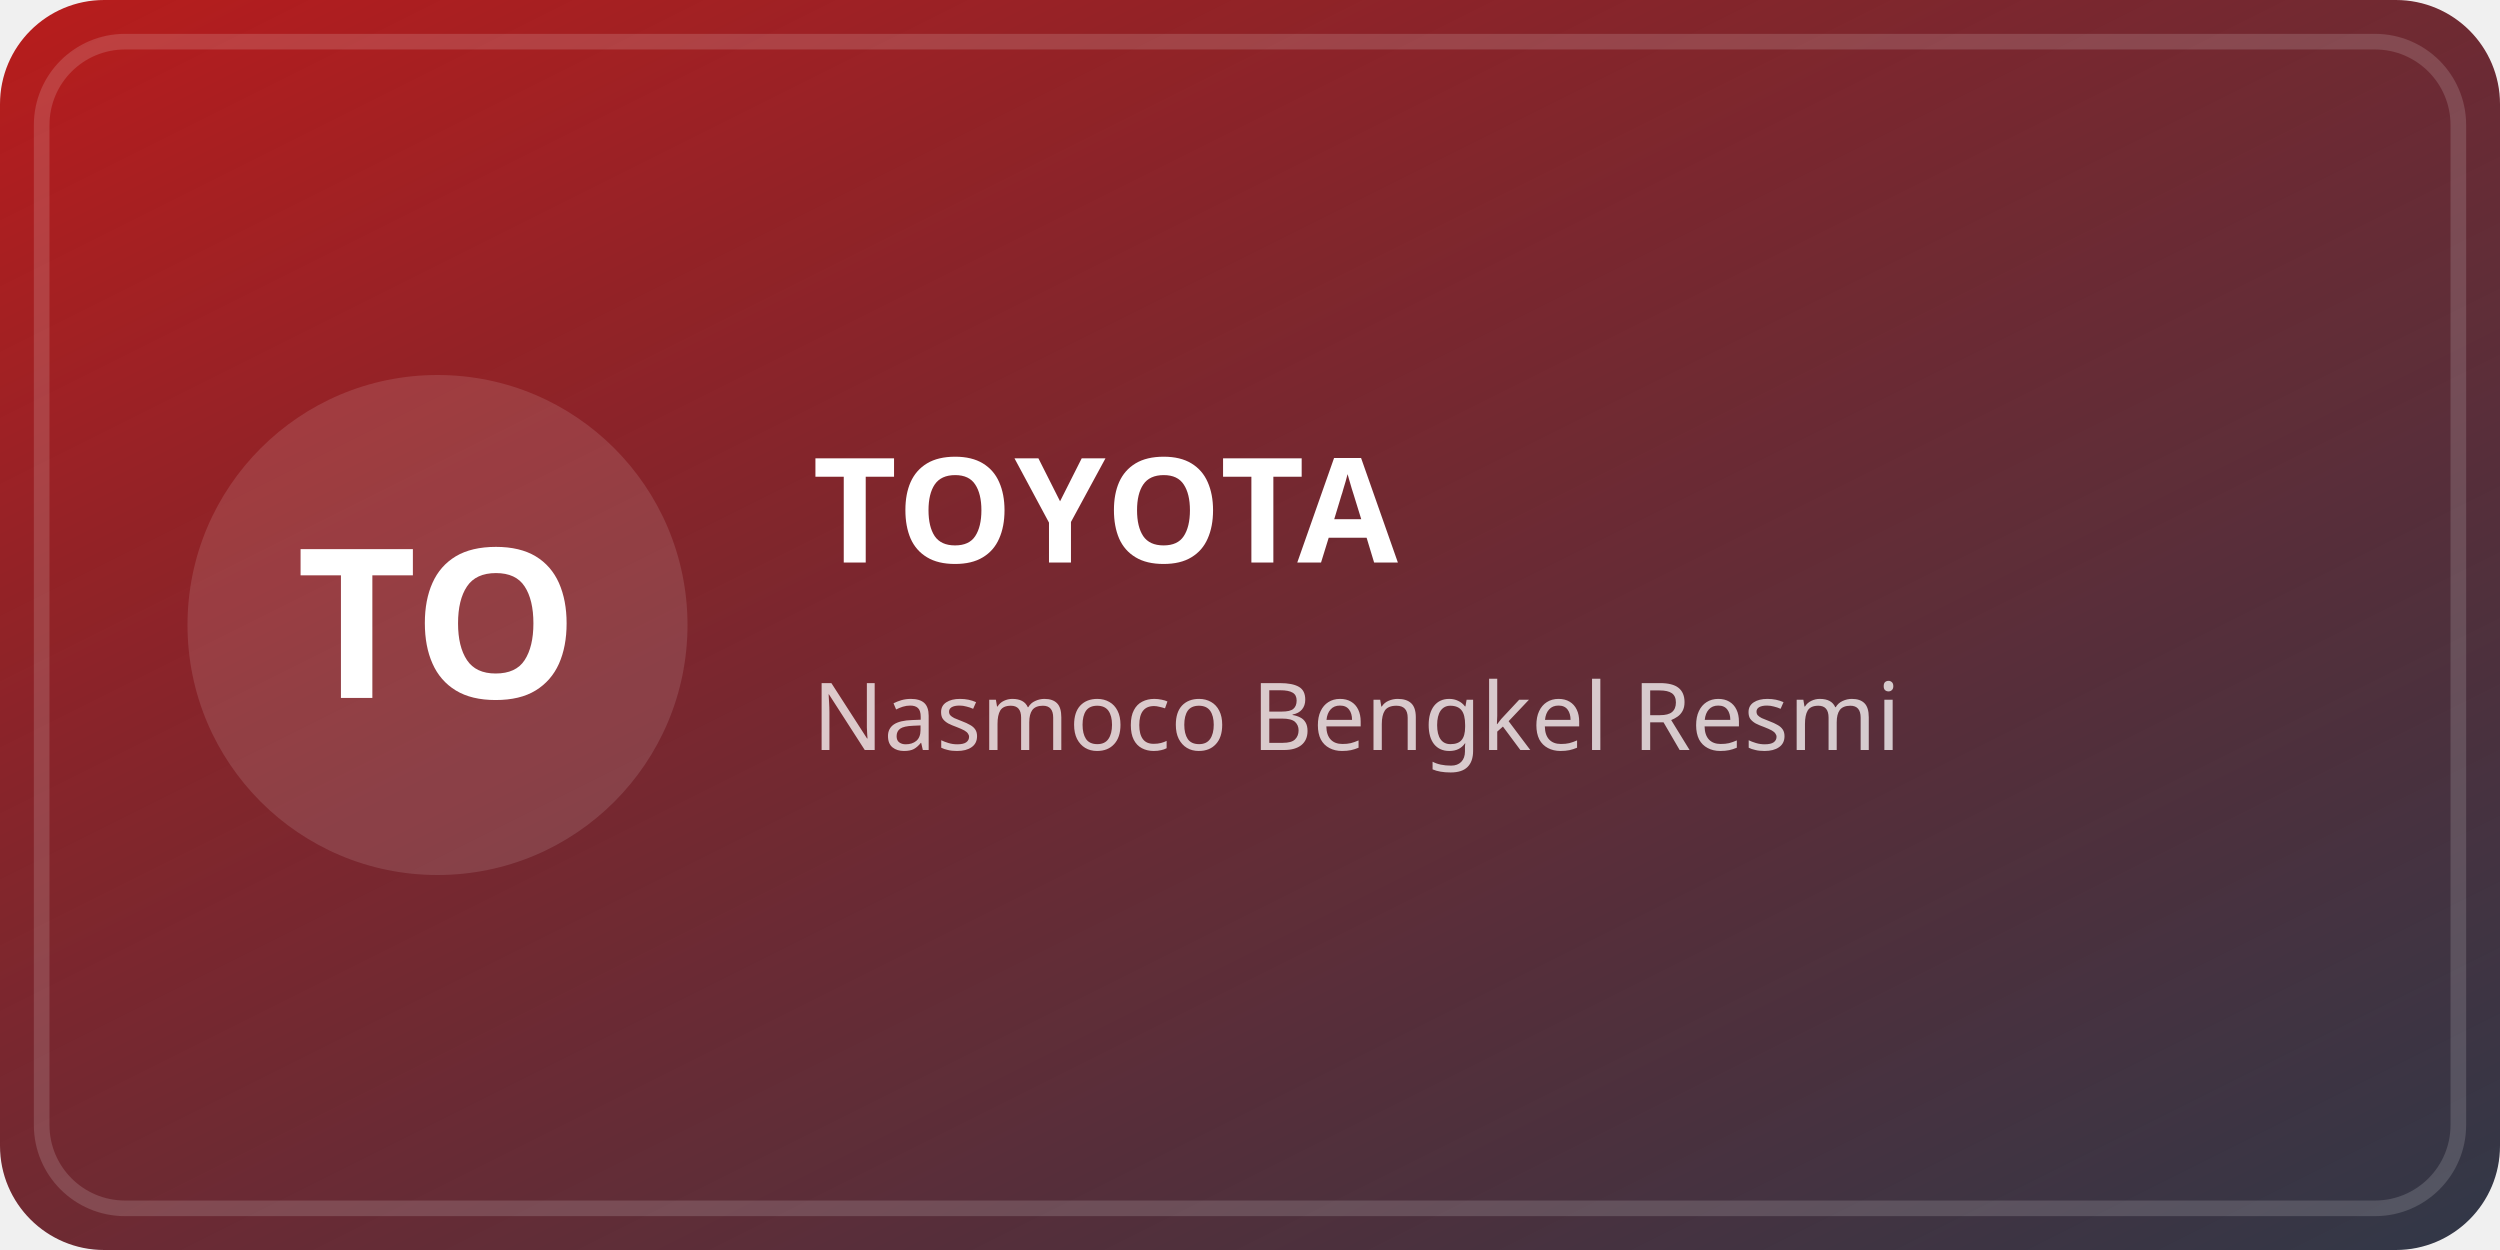
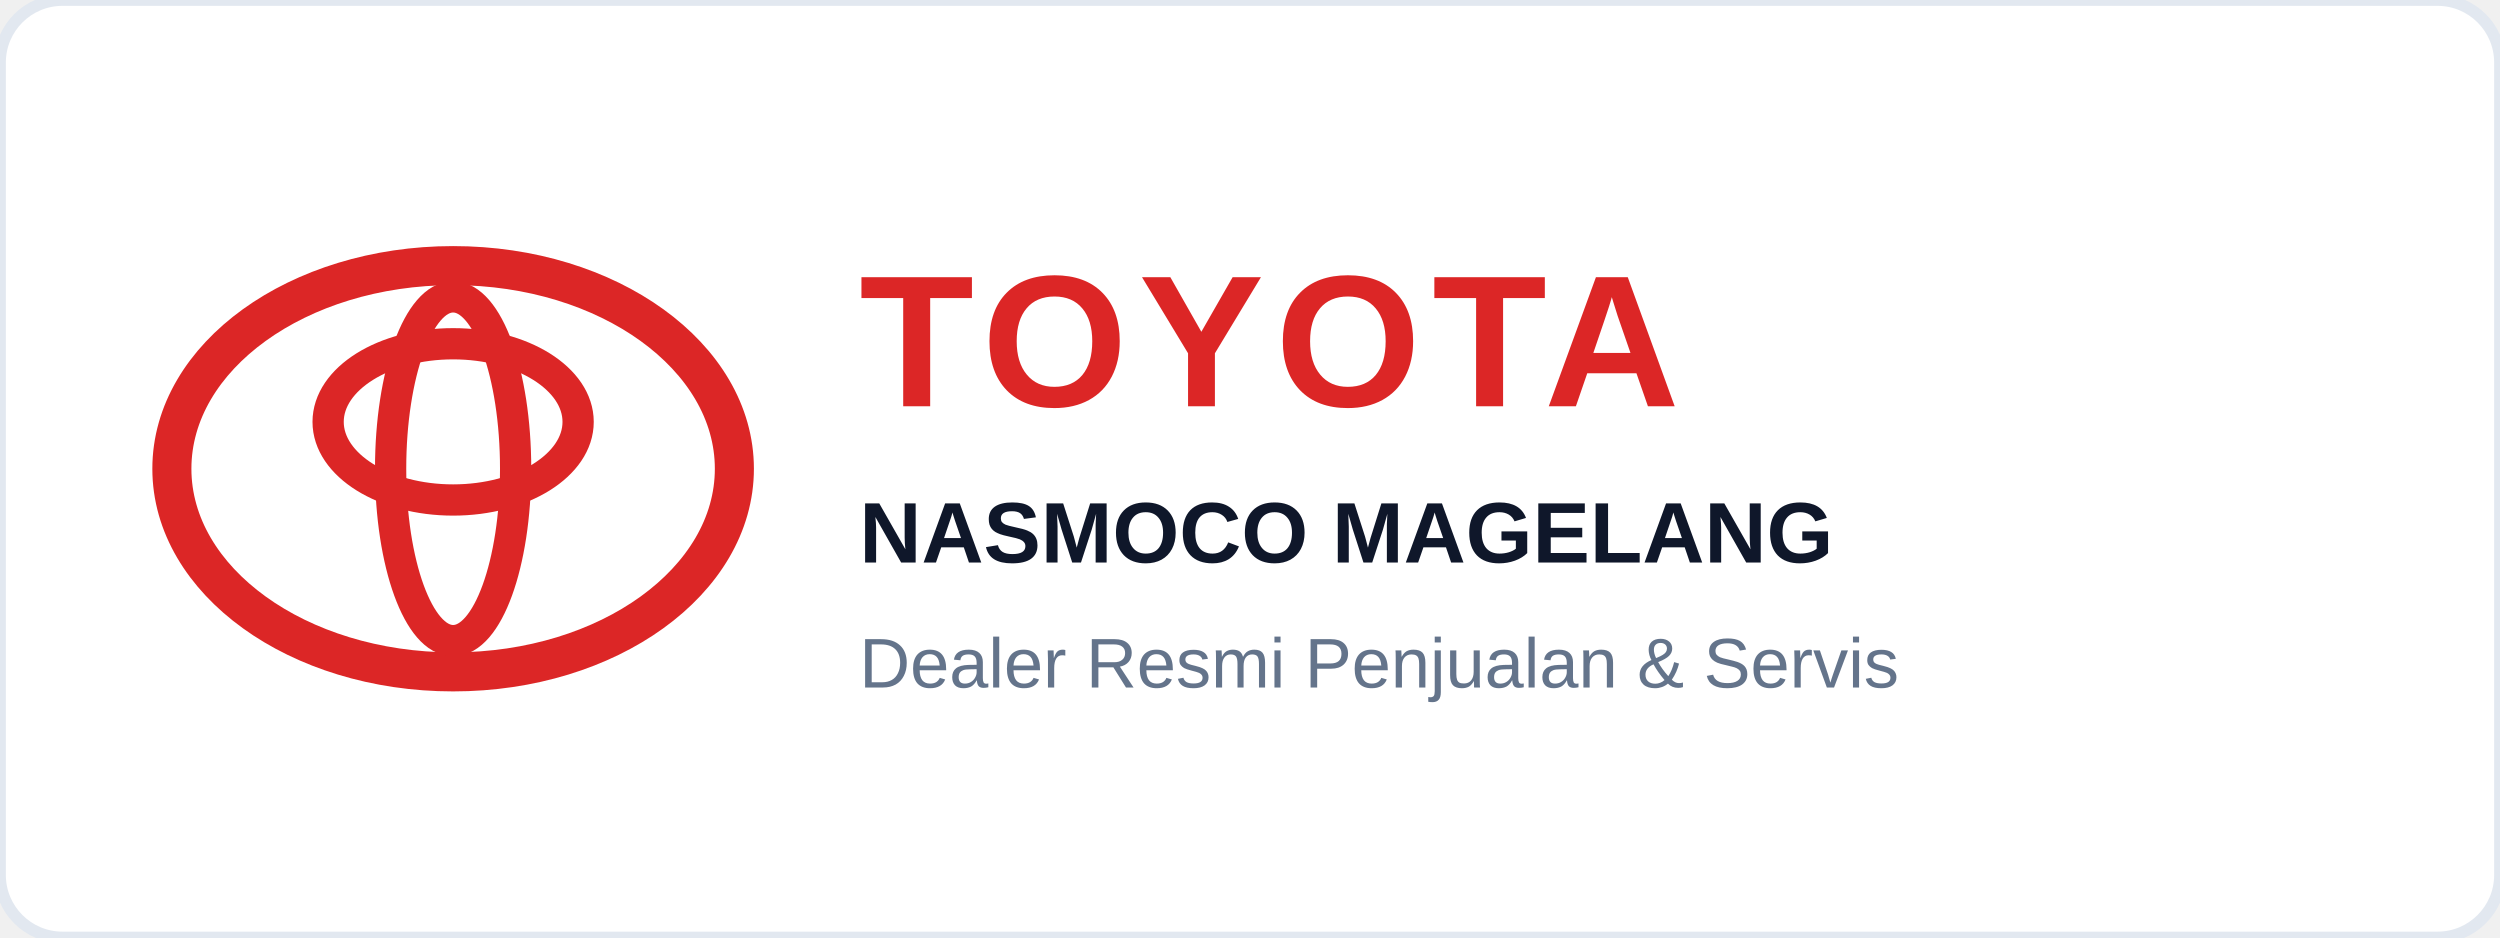
- <svg xmlns="http://www.w3.org/2000/svg" viewBox="0 0 240 120" width="240" height="120">
-   <defs>
-     <linearGradient id="grad-a0000001" x1="0%" y1="0%" x2="100%" y2="100%">
-       <stop offset="0%" stop-color="#B91C1C" />
-       <stop offset="100%" stop-color="#0F172A" stop-opacity="0.85" />
-     </linearGradient>
-   </defs>
-   <rect width="240" height="120" rx="10" fill="url(#grad-a0000001)" />
-   <rect x="4" y="4" width="232" height="112" rx="8" fill="none" stroke="rgba(255,255,255,0.15)" stroke-width="1.5" />
-   <circle cx="42" cy="60" r="24" fill="rgba(255,255,255,0.12)" />
-   <text x="42" y="67" font-family="'Plus Jakarta Sans', sans-serif" font-size="20" font-weight="800" fill="#FFFFFF" text-anchor="middle">TO</text>
-   <text x="78" y="54" font-family="'Plus Jakarta Sans', sans-serif" font-size="14" font-weight="800" fill="#FFFFFF" letter-spacing="0.02em">TOYOTA</text>
-   <text x="78" y="72" font-family="'Plus Jakarta Sans', sans-serif" font-size="9" font-weight="500" fill="rgba(255,255,255,0.75)">Nasmoco Bengkel Resmi</text>
+ <svg xmlns="http://www.w3.org/2000/svg" viewBox="0 0 320 120" width="320" height="120">
+   <rect width="320" height="120" rx="8" fill="#FFFFFF" stroke="#E2E8F0" stroke-width="1.5" />
+   <g transform="translate(20, 24)">
+     <ellipse cx="38" cy="36" rx="36" ry="26" fill="none" stroke="#DC2626" stroke-width="5" />
+     <ellipse cx="38" cy="30" rx="16" ry="10" fill="none" stroke="#DC2626" stroke-width="4" />
+     <ellipse cx="38" cy="36" rx="8" ry="22" fill="none" stroke="#DC2626" stroke-width="4" />
+   </g>
+   <text x="110" y="52" font-family="'Plus Jakarta Sans', Arial, sans-serif" font-size="24" font-weight="900" fill="#DC2626" letter-spacing="0.06em">TOYOTA</text>
+   <text x="110" y="72" font-family="'Plus Jakarta Sans', Arial, sans-serif" font-size="11" font-weight="800" fill="#0F172A">NASMOCO MAGELANG</text>
+   <text x="110" y="88" font-family="'Plus Jakarta Sans', Arial, sans-serif" font-size="9" font-weight="500" fill="#64748B">Dealer Resmi Penjualan &amp; Servis</text>
</svg>
